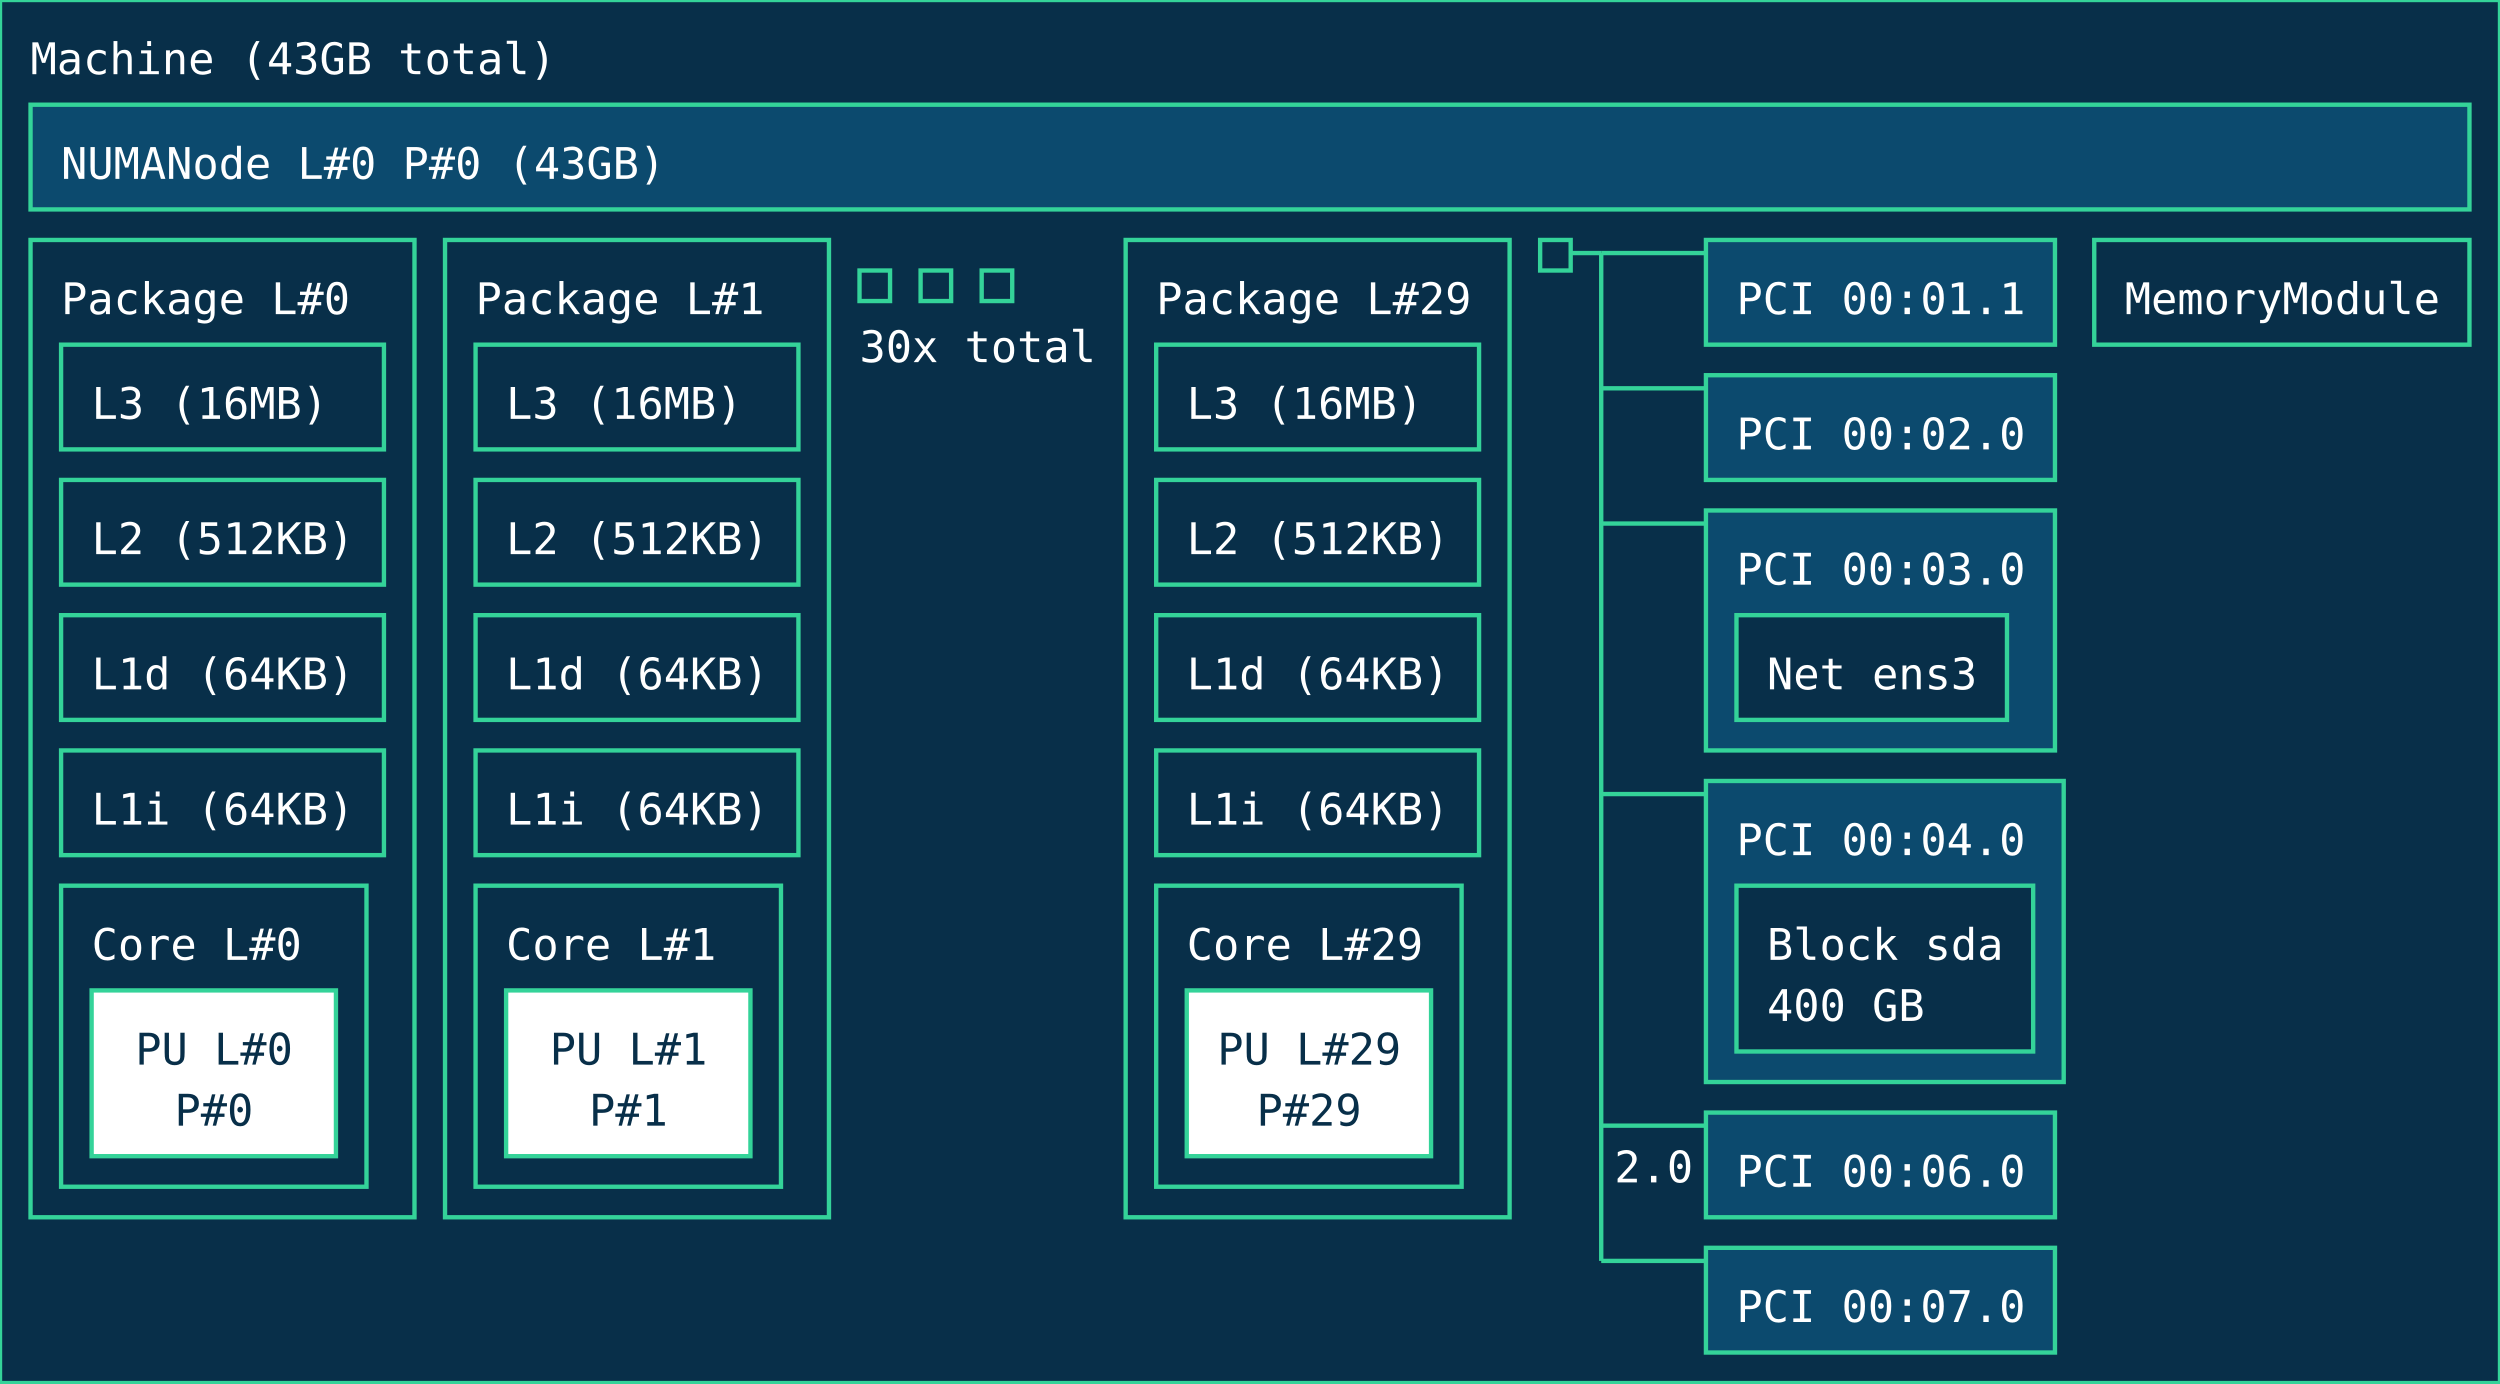
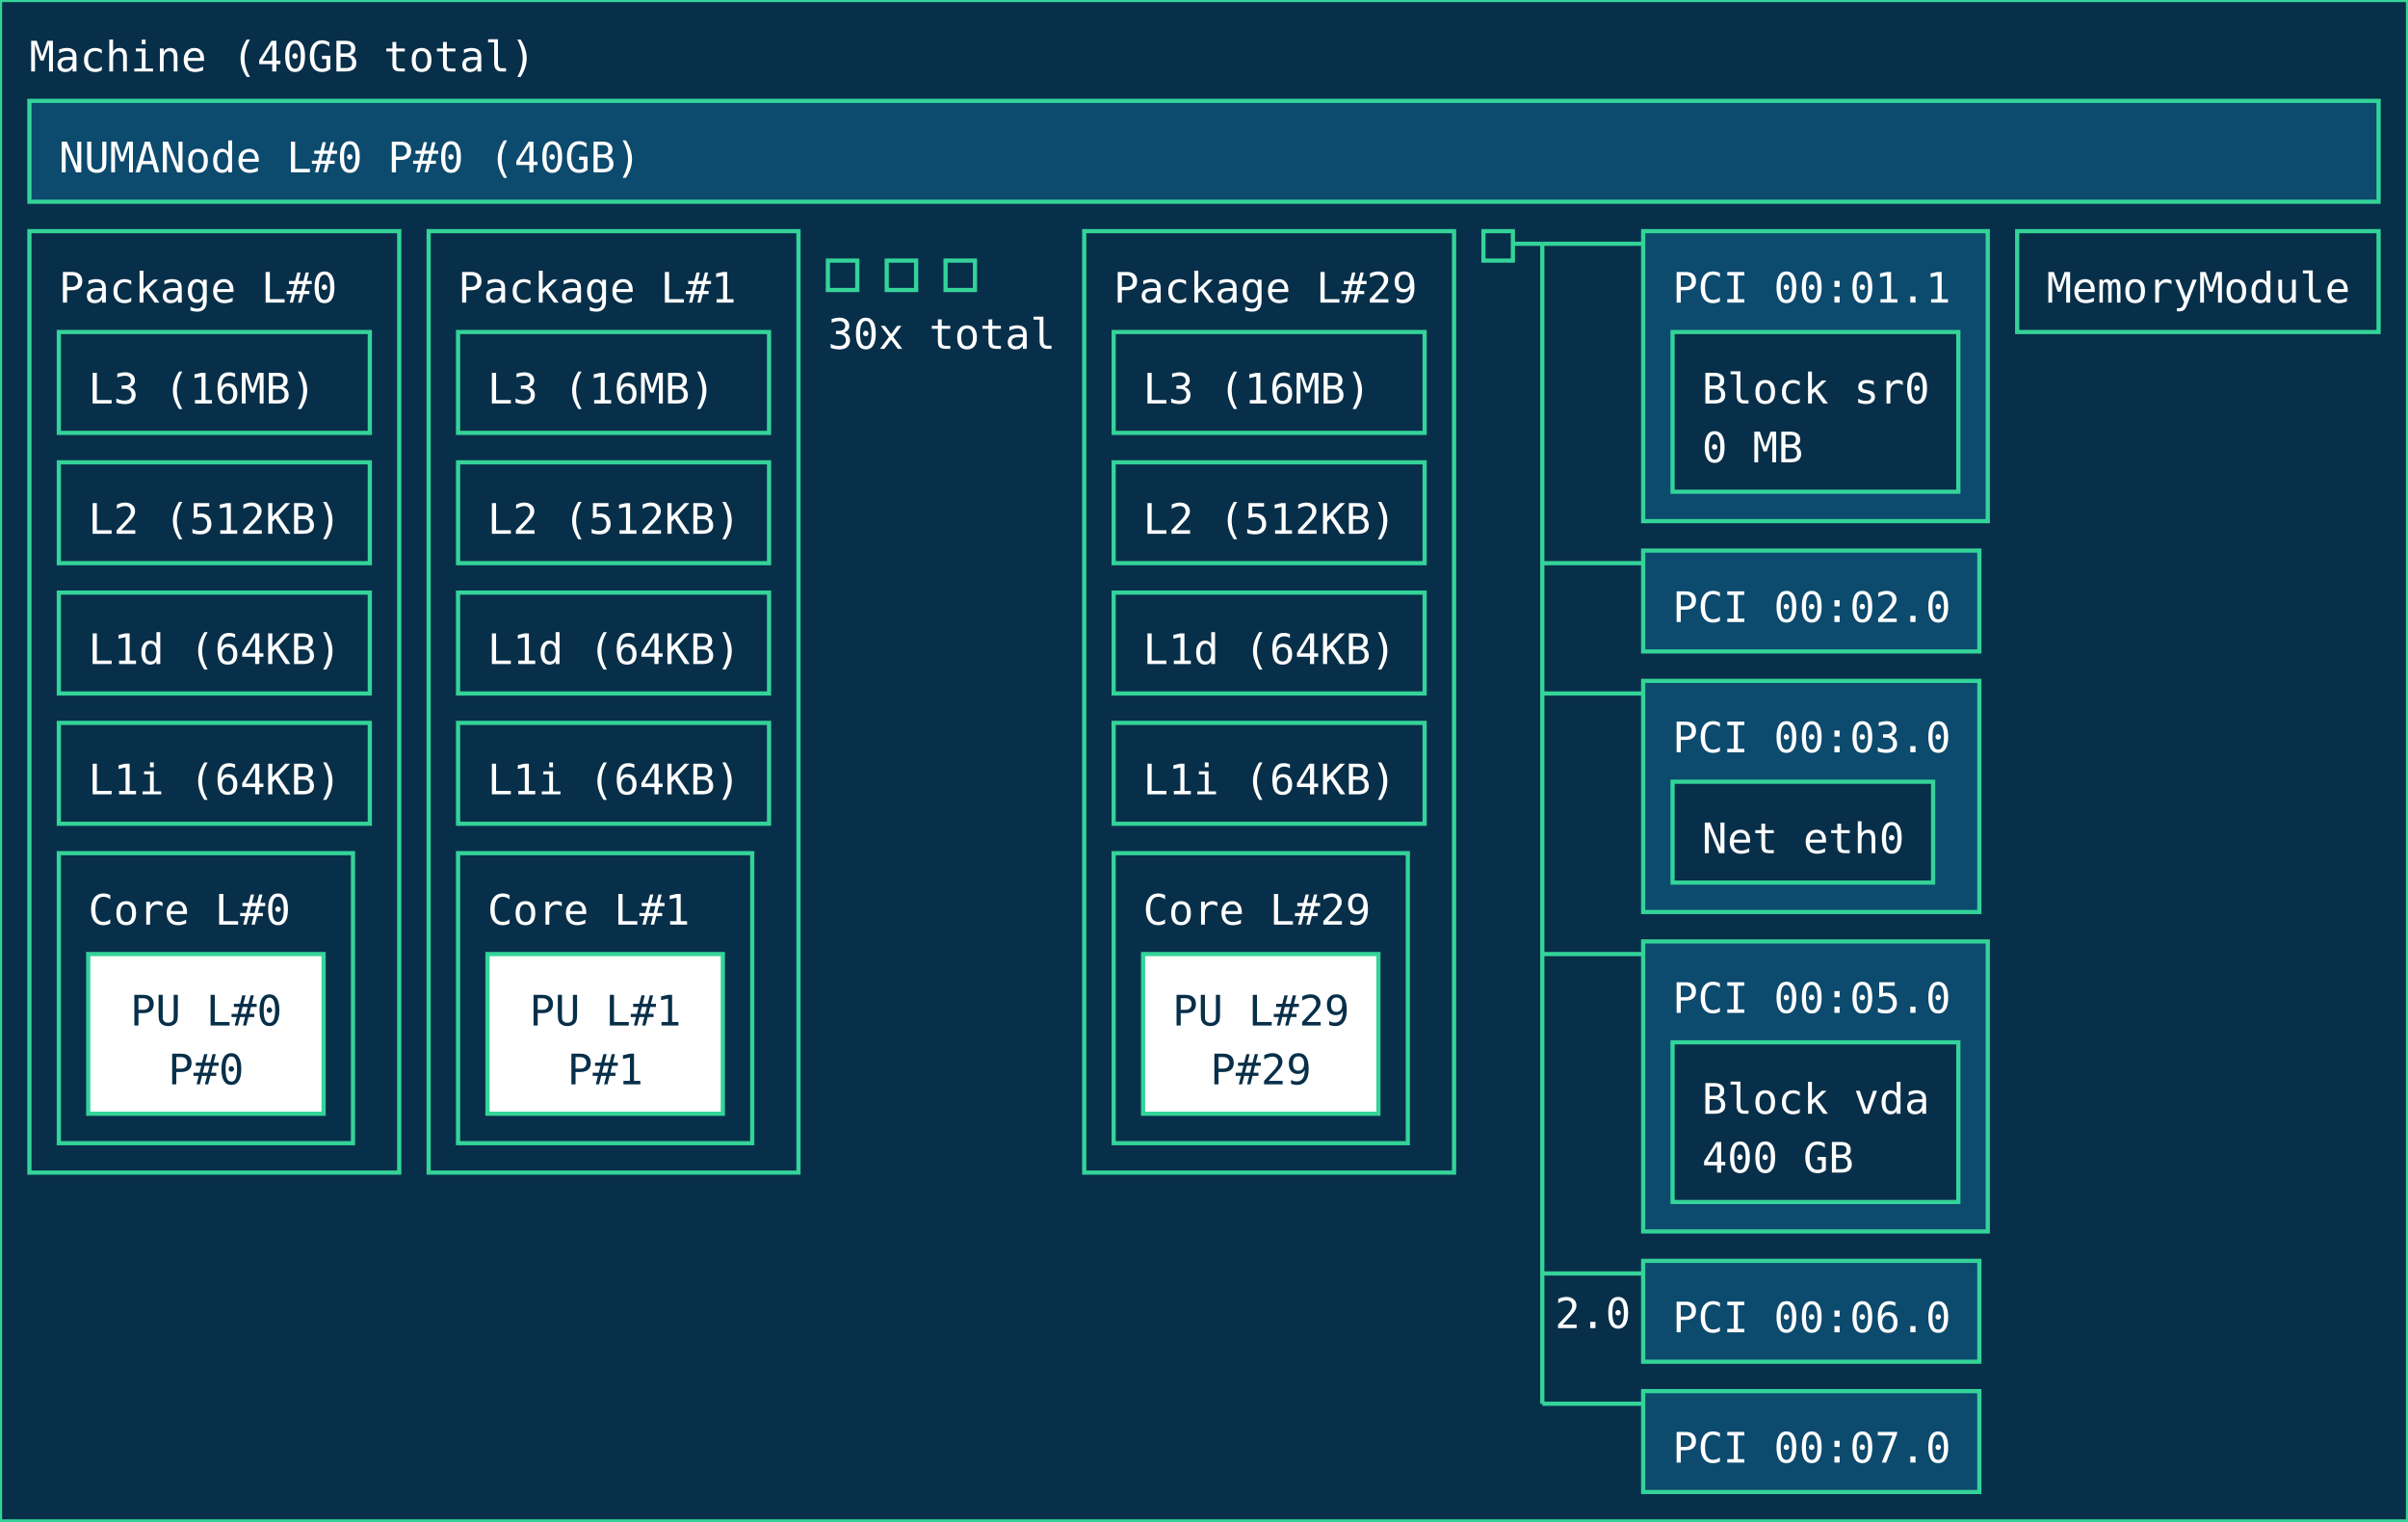
- <svg xmlns="http://www.w3.org/2000/svg" width="573px" height="317px" viewBox="0 0 573px 317px" version="1.1">
+ <svg xmlns="http://www.w3.org/2000/svg" width="573px" height="362px" viewBox="0 0 573px 362px" version="1.1">
  <style>
        text { pointer-events: none; font-family: ui-monospace, monospace; }
        rect { transition: stroke-width 0.15s ease, filter 0.15s ease; }
        rect:hover {
            stroke: #a7f3d0;
            stroke-width: 2;
            filter: brightness(1.2);
            cursor: pointer;
        }
    </style>
-   <rect id="Machine_0_rect" class="Machine" x="0" y="0" width="573" height="317" fill="#082f49" stroke="#34d399" stroke-width="1" />
-   <text id="Machine_0_text" class="Machine" font-family="ui-monospace, monospace" x="7" y="17" fill="#ffffff" font-size="10px">Machine (43GB total)</text>
+   <rect id="Machine_0_rect" class="Machine" x="0" y="0" width="573" height="362" fill="#082f49" stroke="#34d399" stroke-width="1" />
+   <text id="Machine_0_text" class="Machine" font-family="ui-monospace, monospace" x="7" y="17" fill="#ffffff" font-size="10px">Machine (40GB total)</text>
  <rect id="Package_0_rect" class="Package" x="7" y="55" width="88" height="224" fill="#082f49" stroke="#34d399" stroke-width="1" />
  <text id="Package_0_text" class="Package" font-family="ui-monospace, monospace" x="14" y="72" fill="#ffffff" font-size="10px">Package L#0</text>
  <rect id="L3_0_rect" class="L3" x="14" y="79" width="74" height="24" fill="#082f49" stroke="#34d399" stroke-width="1" data-description="CPU Level 3 (L3) cache" />
  <text id="L3_0_text" class="L3" font-family="ui-monospace, monospace" x="21" y="96" fill="#ffffff" font-size="10px">L3 (16MB)</text>
  <rect id="L2_0_rect" class="L2" x="14" y="110" width="74" height="24" fill="#082f49" stroke="#34d399" stroke-width="1" data-description="CPU Level 2 (L2) cache" />
  <text id="L2_0_text" class="L2" font-family="ui-monospace, monospace" x="21" y="127" fill="#ffffff" font-size="10px">L2 (512KB)</text>
  <rect id="L1d_0_rect" class="L1d" x="14" y="141" width="74" height="24" fill="#082f49" stroke="#34d399" stroke-width="1" data-description="CPU Level 1 (L1) data cache" />
  <text id="L1d_0_text" class="L1d" font-family="ui-monospace, monospace" x="21" y="158" fill="#ffffff" font-size="10px">L1d (64KB)</text>
  <rect id="L1i_0_rect" class="L1i" x="14" y="172" width="74" height="24" fill="#082f49" stroke="#34d399" stroke-width="1" data-description="CPU Level 1 (L1) instruction cache" />
  <text id="L1i_0_text" class="L1i" font-family="ui-monospace, monospace" x="21" y="189" fill="#ffffff" font-size="10px">L1i (64KB)</text>
  <rect id="Core_0_rect" class="Core" x="14" y="203" width="70" height="69" fill="#082f49" stroke="#34d399" stroke-width="1" />
  <text id="Core_0_text" class="Core" font-family="ui-monospace, monospace" x="21" y="220" fill="#ffffff" font-size="10px">Core L#0</text>
  <rect id="PU_0_rect" class="PU" x="21" y="227" width="56" height="38" fill="#ffffff" stroke="#34d399" stroke-width="1" data-description="Processing unit" />
  <text id="PU_0_text" class="PU" font-family="ui-monospace, monospace" x="31" y="244" fill="#082f49" font-size="10px">PU L#0</text>
  <text id="PU_0_text_1" class="PU" font-family="ui-monospace, monospace" x="40" y="258" fill="#082f49" font-size="10px">P#0</text>
  <rect id="Package_1_rect" class="Package" x="102" y="55" width="88" height="224" fill="#082f49" stroke="#34d399" stroke-width="1" />
  <text id="Package_1_text" class="Package" font-family="ui-monospace, monospace" x="109" y="72" fill="#ffffff" font-size="10px">Package L#1</text>
  <rect id="L3_1_rect" class="L3" x="109" y="79" width="74" height="24" fill="#082f49" stroke="#34d399" stroke-width="1" data-description="CPU Level 3 (L3) cache" />
  <text id="L3_1_text" class="L3" font-family="ui-monospace, monospace" x="116" y="96" fill="#ffffff" font-size="10px">L3 (16MB)</text>
  <rect id="L2_1_rect" class="L2" x="109" y="110" width="74" height="24" fill="#082f49" stroke="#34d399" stroke-width="1" data-description="CPU Level 2 (L2) cache" />
  <text id="L2_1_text" class="L2" font-family="ui-monospace, monospace" x="116" y="127" fill="#ffffff" font-size="10px">L2 (512KB)</text>
  <rect id="L1d_1_rect" class="L1d" x="109" y="141" width="74" height="24" fill="#082f49" stroke="#34d399" stroke-width="1" data-description="CPU Level 1 (L1) data cache" />
  <text id="L1d_1_text" class="L1d" font-family="ui-monospace, monospace" x="116" y="158" fill="#ffffff" font-size="10px">L1d (64KB)</text>
  <rect id="L1i_1_rect" class="L1i" x="109" y="172" width="74" height="24" fill="#082f49" stroke="#34d399" stroke-width="1" data-description="CPU Level 1 (L1) instruction cache" />
  <text id="L1i_1_text" class="L1i" font-family="ui-monospace, monospace" x="116" y="189" fill="#ffffff" font-size="10px">L1i (64KB)</text>
  <rect id="Core_1_rect" class="Core" x="109" y="203" width="70" height="69" fill="#082f49" stroke="#34d399" stroke-width="1" />
  <text id="Core_1_text" class="Core" font-family="ui-monospace, monospace" x="116" y="220" fill="#ffffff" font-size="10px">Core L#1</text>
  <rect id="PU_1_rect" class="PU" x="116" y="227" width="56" height="38" fill="#ffffff" stroke="#34d399" stroke-width="1" data-description="Processing unit" />
  <text id="PU_1_text" class="PU" font-family="ui-monospace, monospace" x="126" y="244" fill="#082f49" font-size="10px">PU L#1</text>
  <text id="PU_1_text_1" class="PU" font-family="ui-monospace, monospace" x="135" y="258" fill="#082f49" font-size="10px">P#1</text>
  <rect id="Package_2_rect" class="Package" x="197" y="62" width="7" height="7" fill="#082f49" stroke="#34d399" stroke-width="1" />
  <rect id="Package_2_rect" class="Package" x="211" y="62" width="7" height="7" fill="#082f49" stroke="#34d399" stroke-width="1" />
  <rect id="Package_2_rect" class="Package" x="225" y="62" width="7" height="7" fill="#082f49" stroke="#34d399" stroke-width="1" />
  <text id="Package_2_text" class="Package" font-family="ui-monospace, monospace" x="197" y="83" fill="#ffffff" font-size="10px">30x total</text>
  <rect id="Package_29_rect" class="Package" x="258" y="55" width="88" height="224" fill="#082f49" stroke="#34d399" stroke-width="1" />
  <text id="Package_29_text" class="Package" font-family="ui-monospace, monospace" x="265" y="72" fill="#ffffff" font-size="10px">Package L#29</text>
  <rect id="L3_29_rect" class="L3" x="265" y="79" width="74" height="24" fill="#082f49" stroke="#34d399" stroke-width="1" data-description="CPU Level 3 (L3) cache" />
  <text id="L3_29_text" class="L3" font-family="ui-monospace, monospace" x="272" y="96" fill="#ffffff" font-size="10px">L3 (16MB)</text>
  <rect id="L2_29_rect" class="L2" x="265" y="110" width="74" height="24" fill="#082f49" stroke="#34d399" stroke-width="1" data-description="CPU Level 2 (L2) cache" />
  <text id="L2_29_text" class="L2" font-family="ui-monospace, monospace" x="272" y="127" fill="#ffffff" font-size="10px">L2 (512KB)</text>
  <rect id="L1d_29_rect" class="L1d" x="265" y="141" width="74" height="24" fill="#082f49" stroke="#34d399" stroke-width="1" data-description="CPU Level 1 (L1) data cache" />
  <text id="L1d_29_text" class="L1d" font-family="ui-monospace, monospace" x="272" y="158" fill="#ffffff" font-size="10px">L1d (64KB)</text>
  <rect id="L1i_29_rect" class="L1i" x="265" y="172" width="74" height="24" fill="#082f49" stroke="#34d399" stroke-width="1" data-description="CPU Level 1 (L1) instruction cache" />
  <text id="L1i_29_text" class="L1i" font-family="ui-monospace, monospace" x="272" y="189" fill="#ffffff" font-size="10px">L1i (64KB)</text>
  <rect id="Core_29_rect" class="Core" x="265" y="203" width="70" height="69" fill="#082f49" stroke="#34d399" stroke-width="1" />
  <text id="Core_29_text" class="Core" font-family="ui-monospace, monospace" x="272" y="220" fill="#ffffff" font-size="10px">Core L#29</text>
  <rect id="PU_29_rect" class="PU" x="272" y="227" width="56" height="38" fill="#ffffff" stroke="#34d399" stroke-width="1" data-description="Processing unit" />
  <text id="PU_29_text" class="PU" font-family="ui-monospace, monospace" x="279" y="244" fill="#082f49" font-size="10px">PU L#29</text>
  <text id="PU_29_text_1" class="PU" font-family="ui-monospace, monospace" x="288" y="258" fill="#082f49" font-size="10px">P#29</text>
  <rect id="NUMANode_0_rect" class="NUMANode" x="7" y="24" width="559" height="24" fill="#0c4a6e" stroke="#34d399" stroke-width="1" />
-   <text id="NUMANode_0_text" class="NUMANode" font-family="ui-monospace, monospace" x="14" y="41" fill="#ffffff" font-size="10px">NUMANode L#0 P#0 (43GB)</text>
+   <text id="NUMANode_0_text" class="NUMANode" font-family="ui-monospace, monospace" x="14" y="41" fill="#ffffff" font-size="10px">NUMANode L#0 P#0 (40GB)</text>
  <rect id="HostBridge_0_rect" class="HostBridge" x="353" y="55" width="7" height="7" fill="#082f49" stroke="#34d399" stroke-width="1" data-description="Host bridge" />
  <line id="HostBridge_0_line" class="HostBridge" x1="360" y1="58" x2="367" y2="58" stroke="#34d399" stroke-width="1" />
  <line id="HostBridge_0_line_2" class="HostBridge" x1="367" y1="58" x2="391" y2="58" stroke="#34d399" stroke-width="1" />
-   <line id="HostBridge_0_line_3" class="HostBridge" x1="367" y1="89" x2="391" y2="89" stroke="#34d399" stroke-width="1" />
-   <line id="HostBridge_0_line_4" class="HostBridge" x1="367" y1="120" x2="391" y2="120" stroke="#34d399" stroke-width="1" />
-   <line id="HostBridge_0_line_5" class="HostBridge" x1="367" y1="182" x2="391" y2="182" stroke="#34d399" stroke-width="1" />
-   <line id="HostBridge_0_line_6" class="HostBridge" x1="367" y1="258" x2="391" y2="258" stroke="#34d399" stroke-width="1" />
-   <text id="HostBridge_0_text_6" class="HostBridge" font-family="ui-monospace, monospace" x="370" y="271" fill="#ffffff" font-size="10px" data-description="Host bridge speed">2.0</text>
-   <line id="HostBridge_0_line_7" class="HostBridge" x1="367" y1="289" x2="391" y2="289" stroke="#34d399" stroke-width="1" />
-   <line id="HostBridge_0_line_1" class="HostBridge" x1="367" y1="58" x2="367" y2="289" stroke="#34d399" stroke-width="1" />
-   <rect id="PCI_0_rect" class="PCI" x="391" y="55" width="80" height="24" fill="#0c4a6e" stroke="#34d399" stroke-width="1" />
+   <line id="HostBridge_0_line_3" class="HostBridge" x1="367" y1="134" x2="391" y2="134" stroke="#34d399" stroke-width="1" />
+   <line id="HostBridge_0_line_4" class="HostBridge" x1="367" y1="165" x2="391" y2="165" stroke="#34d399" stroke-width="1" />
+   <line id="HostBridge_0_line_5" class="HostBridge" x1="367" y1="227" x2="391" y2="227" stroke="#34d399" stroke-width="1" />
+   <line id="HostBridge_0_line_6" class="HostBridge" x1="367" y1="303" x2="391" y2="303" stroke="#34d399" stroke-width="1" />
+   <text id="HostBridge_0_text_6" class="HostBridge" font-family="ui-monospace, monospace" x="370" y="316" fill="#ffffff" font-size="10px" data-description="Host bridge speed">2.0</text>
+   <line id="HostBridge_0_line_7" class="HostBridge" x1="367" y1="334" x2="391" y2="334" stroke="#34d399" stroke-width="1" />
+   <line id="HostBridge_0_line_1" class="HostBridge" x1="367" y1="58" x2="367" y2="334" stroke="#34d399" stroke-width="1" />
+   <rect id="PCI_0_rect" class="PCI" x="391" y="55" width="82" height="69" fill="#0c4a6e" stroke="#34d399" stroke-width="1" />
  <text id="PCI_0_text" class="PCI" font-family="ui-monospace, monospace" x="398" y="72" fill="#ffffff" font-size="10px">PCI 00:01.1</text>
-   <rect id="PCI_1_rect" class="PCI" x="391" y="86" width="80" height="24" fill="#0c4a6e" stroke="#34d399" stroke-width="1" />
-   <text id="PCI_1_text" class="PCI" font-family="ui-monospace, monospace" x="398" y="103" fill="#ffffff" font-size="10px">PCI 00:02.0</text>
-   <rect id="PCI_2_rect" class="PCI" x="391" y="117" width="80" height="55" fill="#0c4a6e" stroke="#34d399" stroke-width="1" />
-   <text id="PCI_2_text" class="PCI" font-family="ui-monospace, monospace" x="398" y="134" fill="#ffffff" font-size="10px">PCI 00:03.0</text>
-   <rect id="Net_0_rect" class="Net" x="398" y="141" width="62" height="24" fill="#082f49" stroke="#34d399" stroke-width="1" />
-   <text id="Net_0_text" class="Net" font-family="ui-monospace, monospace" x="405" y="158" fill="#ffffff" font-size="10px">Net ens3</text>
-   <rect id="PCI_3_rect" class="PCI" x="391" y="179" width="82" height="69" fill="#0c4a6e" stroke="#34d399" stroke-width="1" />
-   <text id="PCI_3_text" class="PCI" font-family="ui-monospace, monospace" x="398" y="196" fill="#ffffff" font-size="10px">PCI 00:04.0</text>
-   <rect id="Block_1_rect" class="Block" x="398" y="203" width="68" height="38" fill="#082f49" stroke="#34d399" stroke-width="1" />
-   <text id="Block_1_text" class="Block" font-family="ui-monospace, monospace" x="405" y="220" fill="#ffffff" font-size="10px">Block sda</text>
-   <text id="Block_1_text_1" class="Block" font-family="ui-monospace, monospace" x="405" y="234" fill="#ffffff" font-size="10px">400 GB</text>
-   <rect id="PCI_4_rect" class="PCI" x="391" y="255" width="80" height="24" fill="#0c4a6e" stroke="#34d399" stroke-width="1" />
-   <text id="PCI_4_text" class="PCI" font-family="ui-monospace, monospace" x="398" y="272" fill="#ffffff" font-size="10px">PCI 00:06.0</text>
-   <rect id="PCI_5_rect" class="PCI" x="391" y="286" width="80" height="24" fill="#0c4a6e" stroke="#34d399" stroke-width="1" />
-   <text id="PCI_5_text" class="PCI" font-family="ui-monospace, monospace" x="398" y="303" fill="#ffffff" font-size="10px">PCI 00:07.0</text>
+   <rect id="Block_0_rect" class="Block" x="398" y="79" width="68" height="38" fill="#082f49" stroke="#34d399" stroke-width="1" />
+   <text id="Block_0_text" class="Block" font-family="ui-monospace, monospace" x="405" y="96" fill="#ffffff" font-size="10px">Block sr0</text>
+   <text id="Block_0_text_1" class="Block" font-family="ui-monospace, monospace" x="405" y="110" fill="#ffffff" font-size="10px">0 MB</text>
+   <rect id="PCI_1_rect" class="PCI" x="391" y="131" width="80" height="24" fill="#0c4a6e" stroke="#34d399" stroke-width="1" />
+   <text id="PCI_1_text" class="PCI" font-family="ui-monospace, monospace" x="398" y="148" fill="#ffffff" font-size="10px">PCI 00:02.0</text>
+   <rect id="PCI_2_rect" class="PCI" x="391" y="162" width="80" height="55" fill="#0c4a6e" stroke="#34d399" stroke-width="1" />
+   <text id="PCI_2_text" class="PCI" font-family="ui-monospace, monospace" x="398" y="179" fill="#ffffff" font-size="10px">PCI 00:03.0</text>
+   <rect id="Net_1_rect" class="Net" x="398" y="186" width="62" height="24" fill="#082f49" stroke="#34d399" stroke-width="1" />
+   <text id="Net_1_text" class="Net" font-family="ui-monospace, monospace" x="405" y="203" fill="#ffffff" font-size="10px">Net eth0</text>
+   <rect id="PCI_3_rect" class="PCI" x="391" y="224" width="82" height="69" fill="#0c4a6e" stroke="#34d399" stroke-width="1" />
+   <text id="PCI_3_text" class="PCI" font-family="ui-monospace, monospace" x="398" y="241" fill="#ffffff" font-size="10px">PCI 00:05.0</text>
+   <rect id="Block_2_rect" class="Block" x="398" y="248" width="68" height="38" fill="#082f49" stroke="#34d399" stroke-width="1" />
+   <text id="Block_2_text" class="Block" font-family="ui-monospace, monospace" x="405" y="265" fill="#ffffff" font-size="10px">Block vda</text>
+   <text id="Block_2_text_1" class="Block" font-family="ui-monospace, monospace" x="405" y="279" fill="#ffffff" font-size="10px">400 GB</text>
+   <rect id="PCI_4_rect" class="PCI" x="391" y="300" width="80" height="24" fill="#0c4a6e" stroke="#34d399" stroke-width="1" />
+   <text id="PCI_4_text" class="PCI" font-family="ui-monospace, monospace" x="398" y="317" fill="#ffffff" font-size="10px">PCI 00:06.0</text>
+   <rect id="PCI_5_rect" class="PCI" x="391" y="331" width="80" height="24" fill="#0c4a6e" stroke="#34d399" stroke-width="1" />
+   <text id="PCI_5_text" class="PCI" font-family="ui-monospace, monospace" x="398" y="348" fill="#ffffff" font-size="10px">PCI 00:07.0</text>
  <rect id="Misc_0_rect" class="Misc" x="480" y="55" width="86" height="24" fill="#082f49" stroke="#34d399" stroke-width="1" />
  <text id="Misc_0_text" class="Misc" font-family="ui-monospace, monospace" x="487" y="72" fill="#ffffff" font-size="10px">MemoryModule</text>
</svg>
